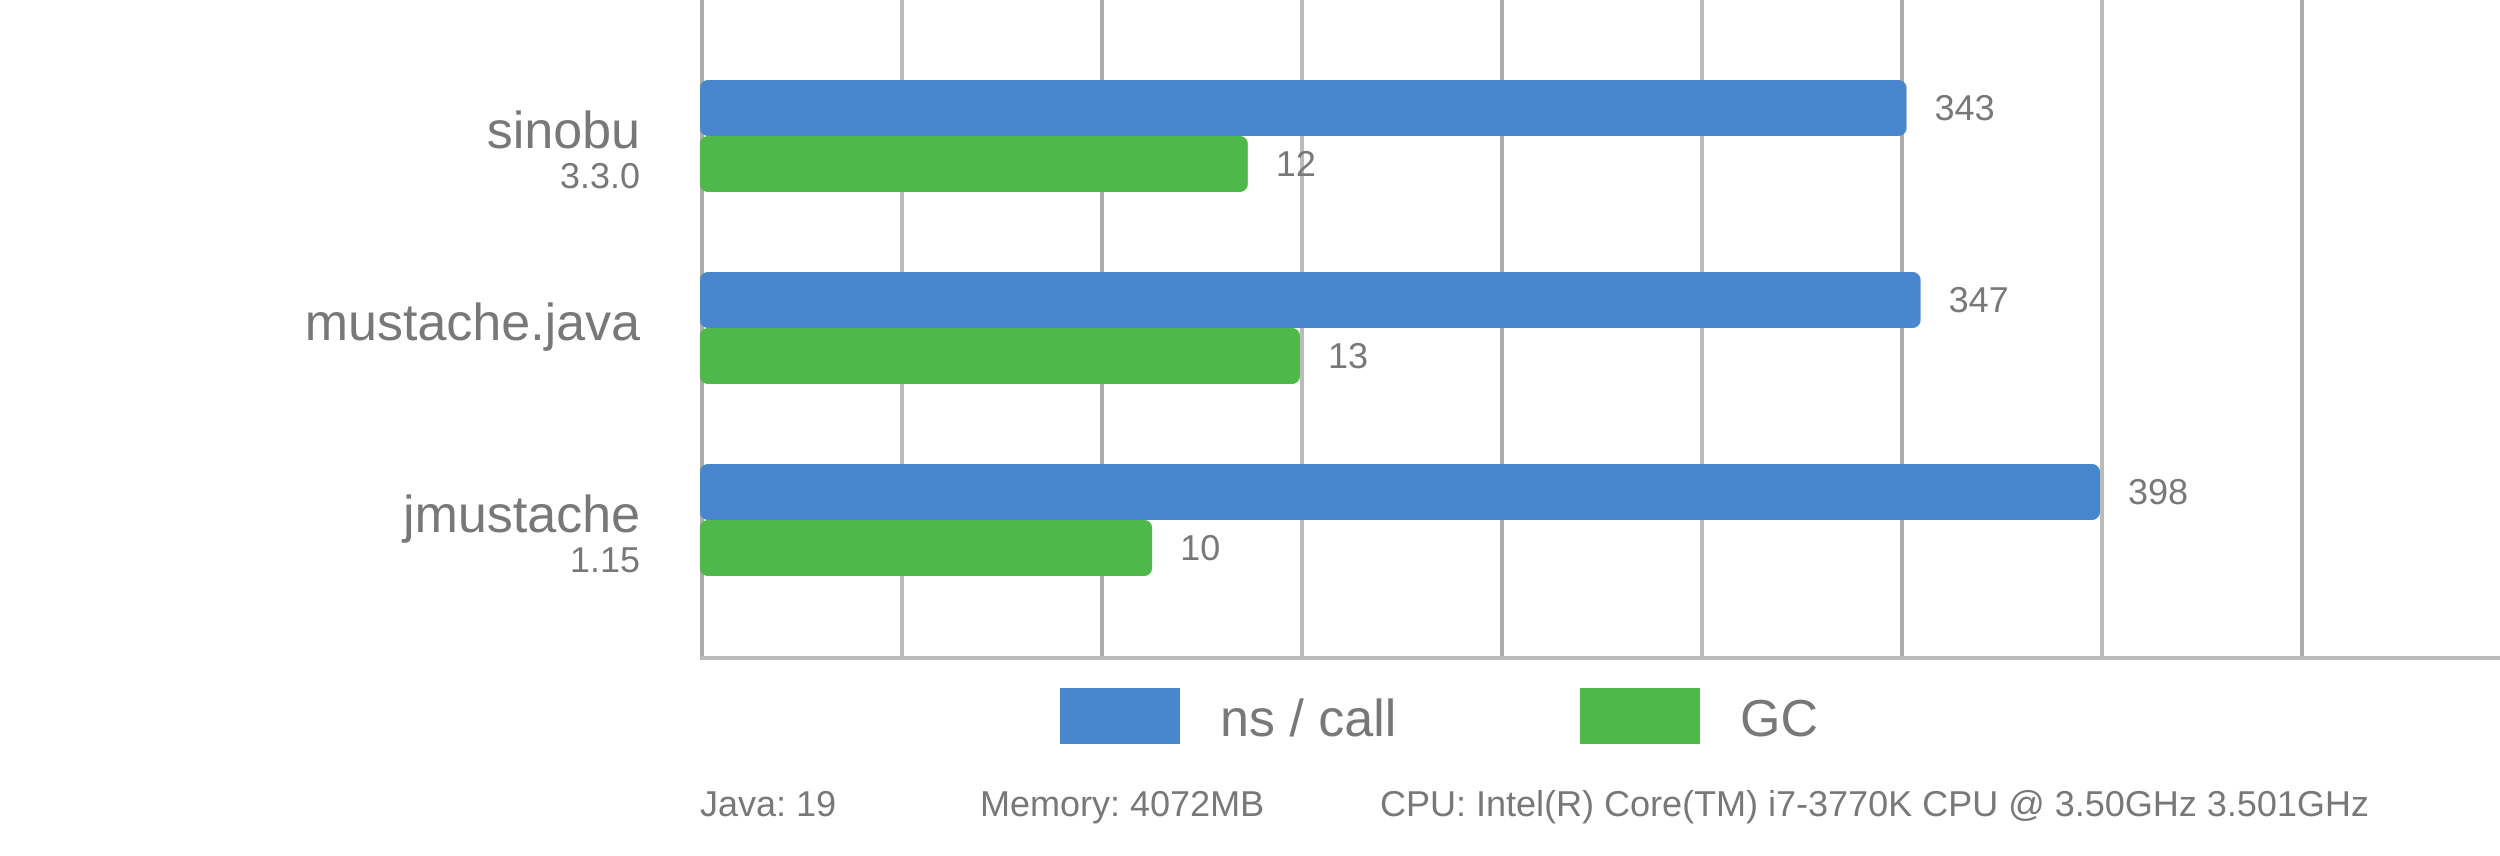
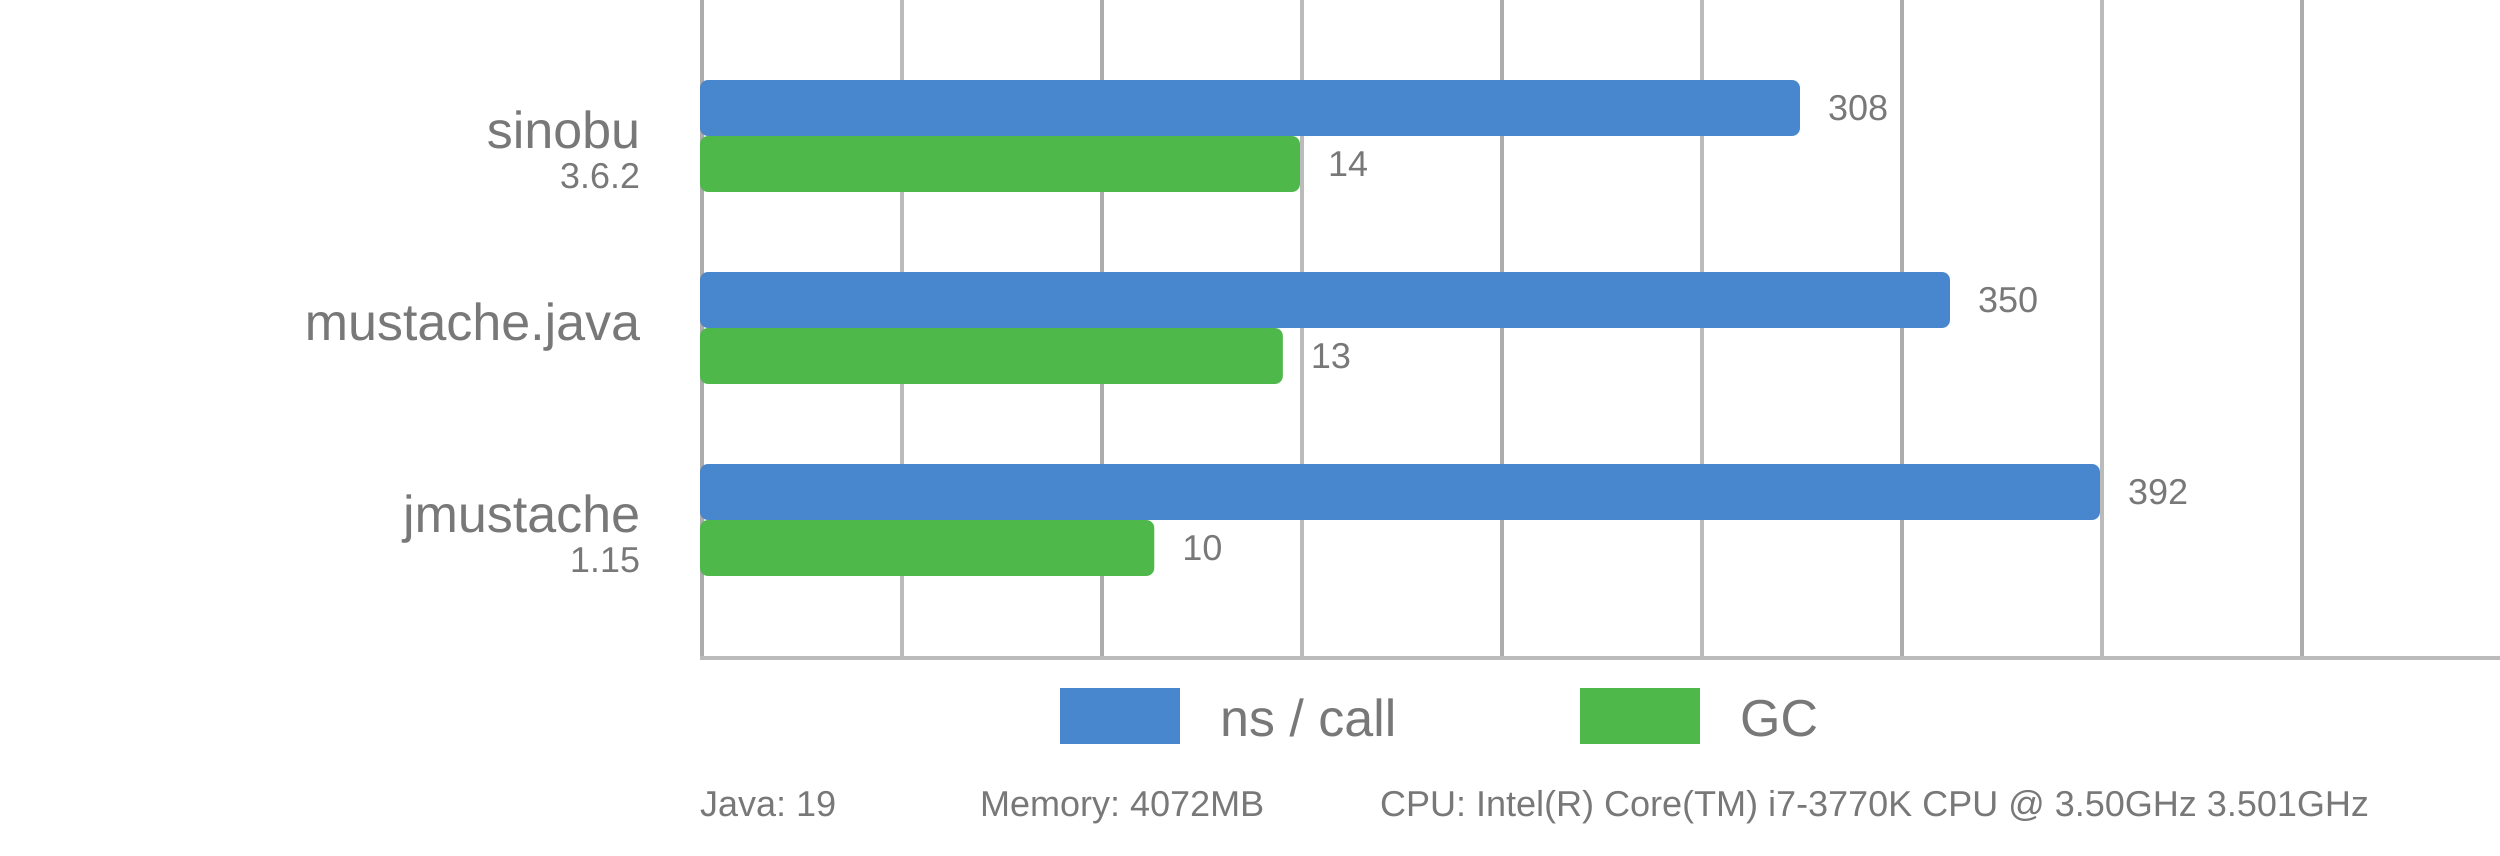
<svg xmlns="http://www.w3.org/2000/svg" viewBox="0 0 625 214">
  <style>
      text {
          font-family: Arial;
          font-size: 13px;
          fill: #787878;
      }

      .desc {
          font-size: 9px;
      }

      .vline {
          fill: #acacac;
          stroke: none;
          stroke-width: 0;
      }

      .subline {
          fill: #bbb;
          stroke: none;
          stroke-width: 0;
      }

      .call {
          fill: #4886CD;
          stroke-linejoin: round;
          height: 14px;
      }

      .gc {
          fill: #4FB84B;
          stroke-linejoin: round;
          height: 14px;
      }
  </style>
  <g>
    <rect x="175" y="0" width="1" height="164" class="vline" />
    <rect x="275" y="0" width="1" height="164" class="vline" />
    <rect x="375" y="0" width="1" height="164" class="vline" />
    <rect x="475" y="0" width="1" height="164" class="vline" />
    <rect x="575" y="0" width="1" height="164" class="vline" />
    <rect x="225" y="0" width="1" height="164" class="subline" />
    <rect x="325" y="0" width="1" height="164" class="subline" />
    <rect x="425" y="0" width="1" height="164" class="subline" />
    <rect x="525" y="0" width="1" height="164" class="subline" />
    <rect x="175" y="164" width="450" height="1" class="subline" />
    <rect x="265" y="172" width="30" class="call" />
    <text x="305" y="184">ns / call</text>
    <rect x="395" y="172" width="30" class="gc" />
    <text x="435" y="184">GC</text>
  </g>
-   <rect x="175" y="20" width="301.633" rx="2" ry="2" class="call" />
-   <rect x="175" y="34" width="136.957" rx="2" ry="2" class="gc" />
+   <rect x="175" y="20" width="275" rx="2" ry="2" class="call" />
+   <rect x="175" y="34" width="150" rx="2" ry="2" class="gc" />
  <text x="160" y="37" text-anchor="end">sinobu</text>
-   <text x="160" y="47" text-anchor="end" class="desc">3.3.0</text>
-   <text x="483.633" y="30" class="desc">343</text>
-   <text x="318.957" y="44" class="desc">12</text>
-   <rect x="175" y="68" width="305.151" rx="2" ry="2" class="call" />
-   <rect x="175" y="82" width="150" rx="2" ry="2" class="gc" />
+   <text x="160" y="47" text-anchor="end" class="desc">3.6.2</text>
+   <text x="457" y="30" class="desc">308</text>
+   <text x="332" y="44" class="desc">14</text>
+   <rect x="175" y="68" width="312.5" rx="2" ry="2" class="call" />
+   <rect x="175" y="82" width="145.714" rx="2" ry="2" class="gc" />
  <text x="160" y="85" text-anchor="end">mustache.java</text>
  <text x="160" y="95" text-anchor="end" class="desc" />
-   <text x="487.151" y="78" class="desc">347</text>
-   <text x="332" y="92" class="desc">13</text>
+   <text x="494.5" y="78" class="desc">350</text>
+   <text x="327.714" y="92" class="desc">13</text>
  <rect x="175" y="116" width="350" rx="2" ry="2" class="call" />
-   <rect x="175" y="130" width="113.043" rx="2" ry="2" class="gc" />
+   <rect x="175" y="130" width="113.571" rx="2" ry="2" class="gc" />
  <text x="160" y="133" text-anchor="end">jmustache</text>
  <text x="160" y="143" text-anchor="end" class="desc">1.15</text>
-   <text x="532" y="126" class="desc">398</text>
-   <text x="295.043" y="140" class="desc">10</text>
+   <text x="532" y="126" class="desc">392</text>
+   <text x="295.571" y="140" class="desc">10</text>
  <text x="175" y="204" class="desc">Java: 19</text>
  <text x="245" y="204" class="desc">Memory: 4072MB</text>
  <text x="345" y="204" class="desc">CPU: Intel(R) Core(TM) i7-3770K CPU @ 3.50GHz 3.501GHz</text>
</svg>
